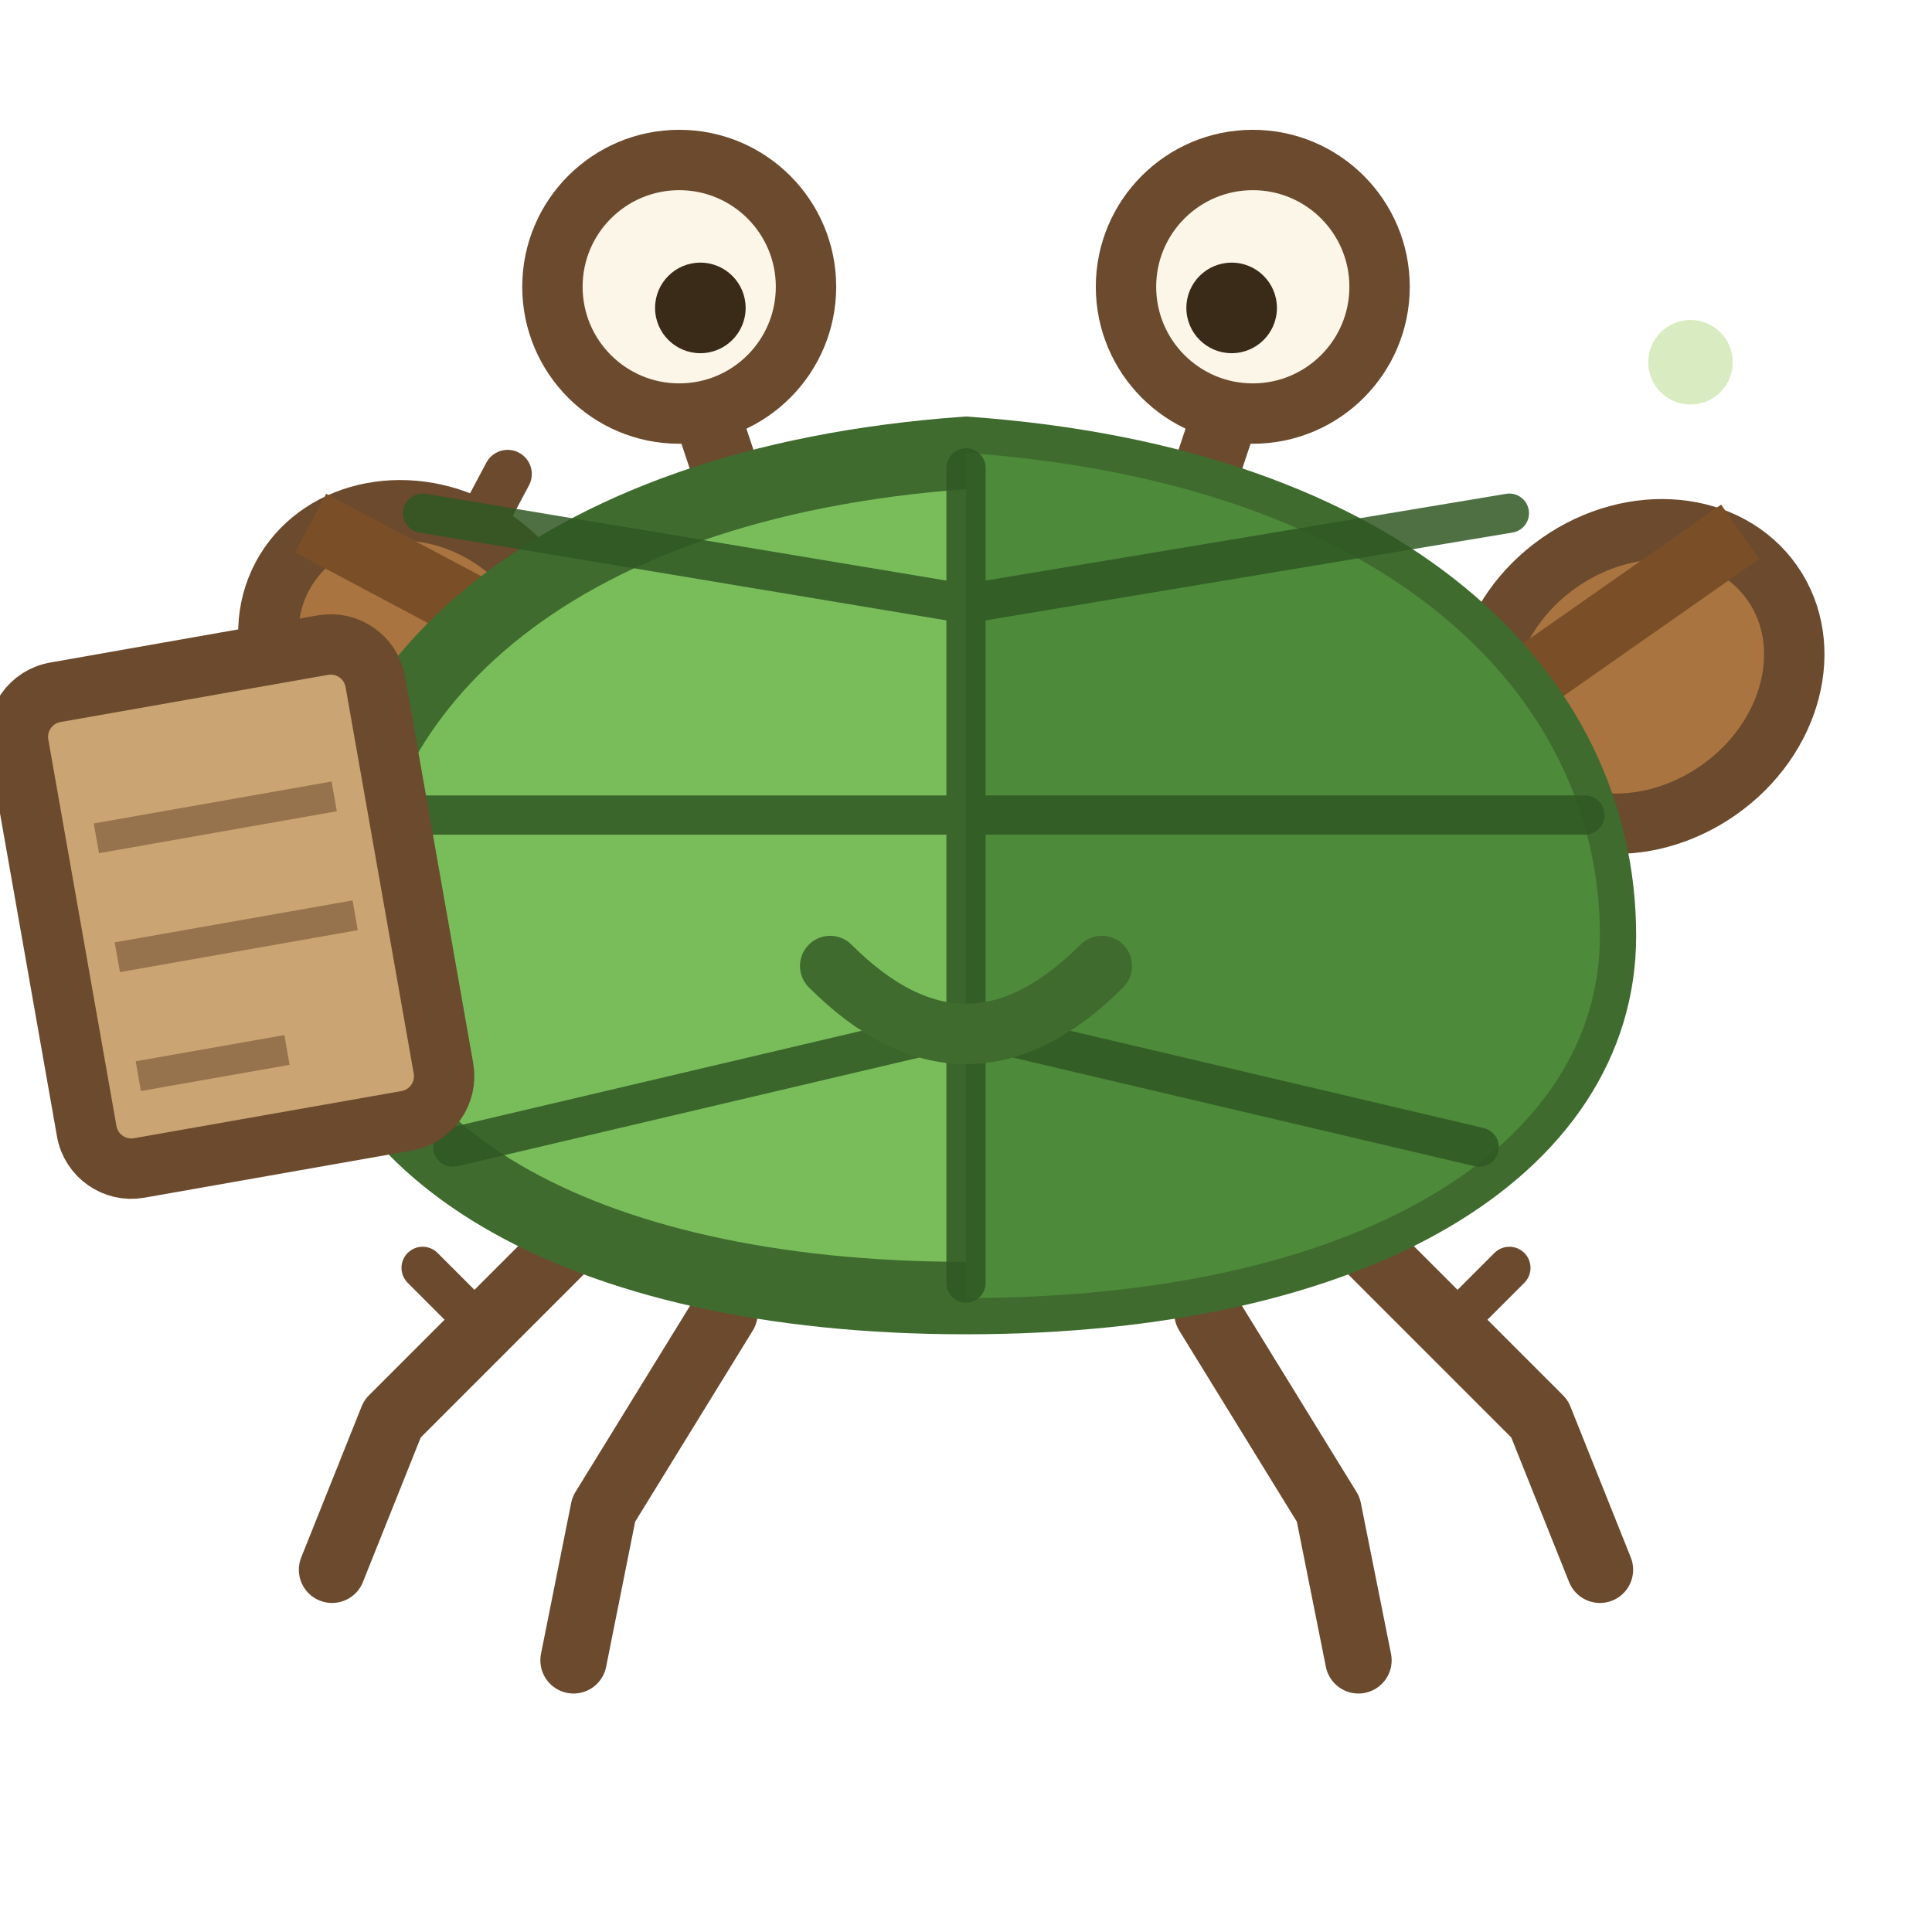
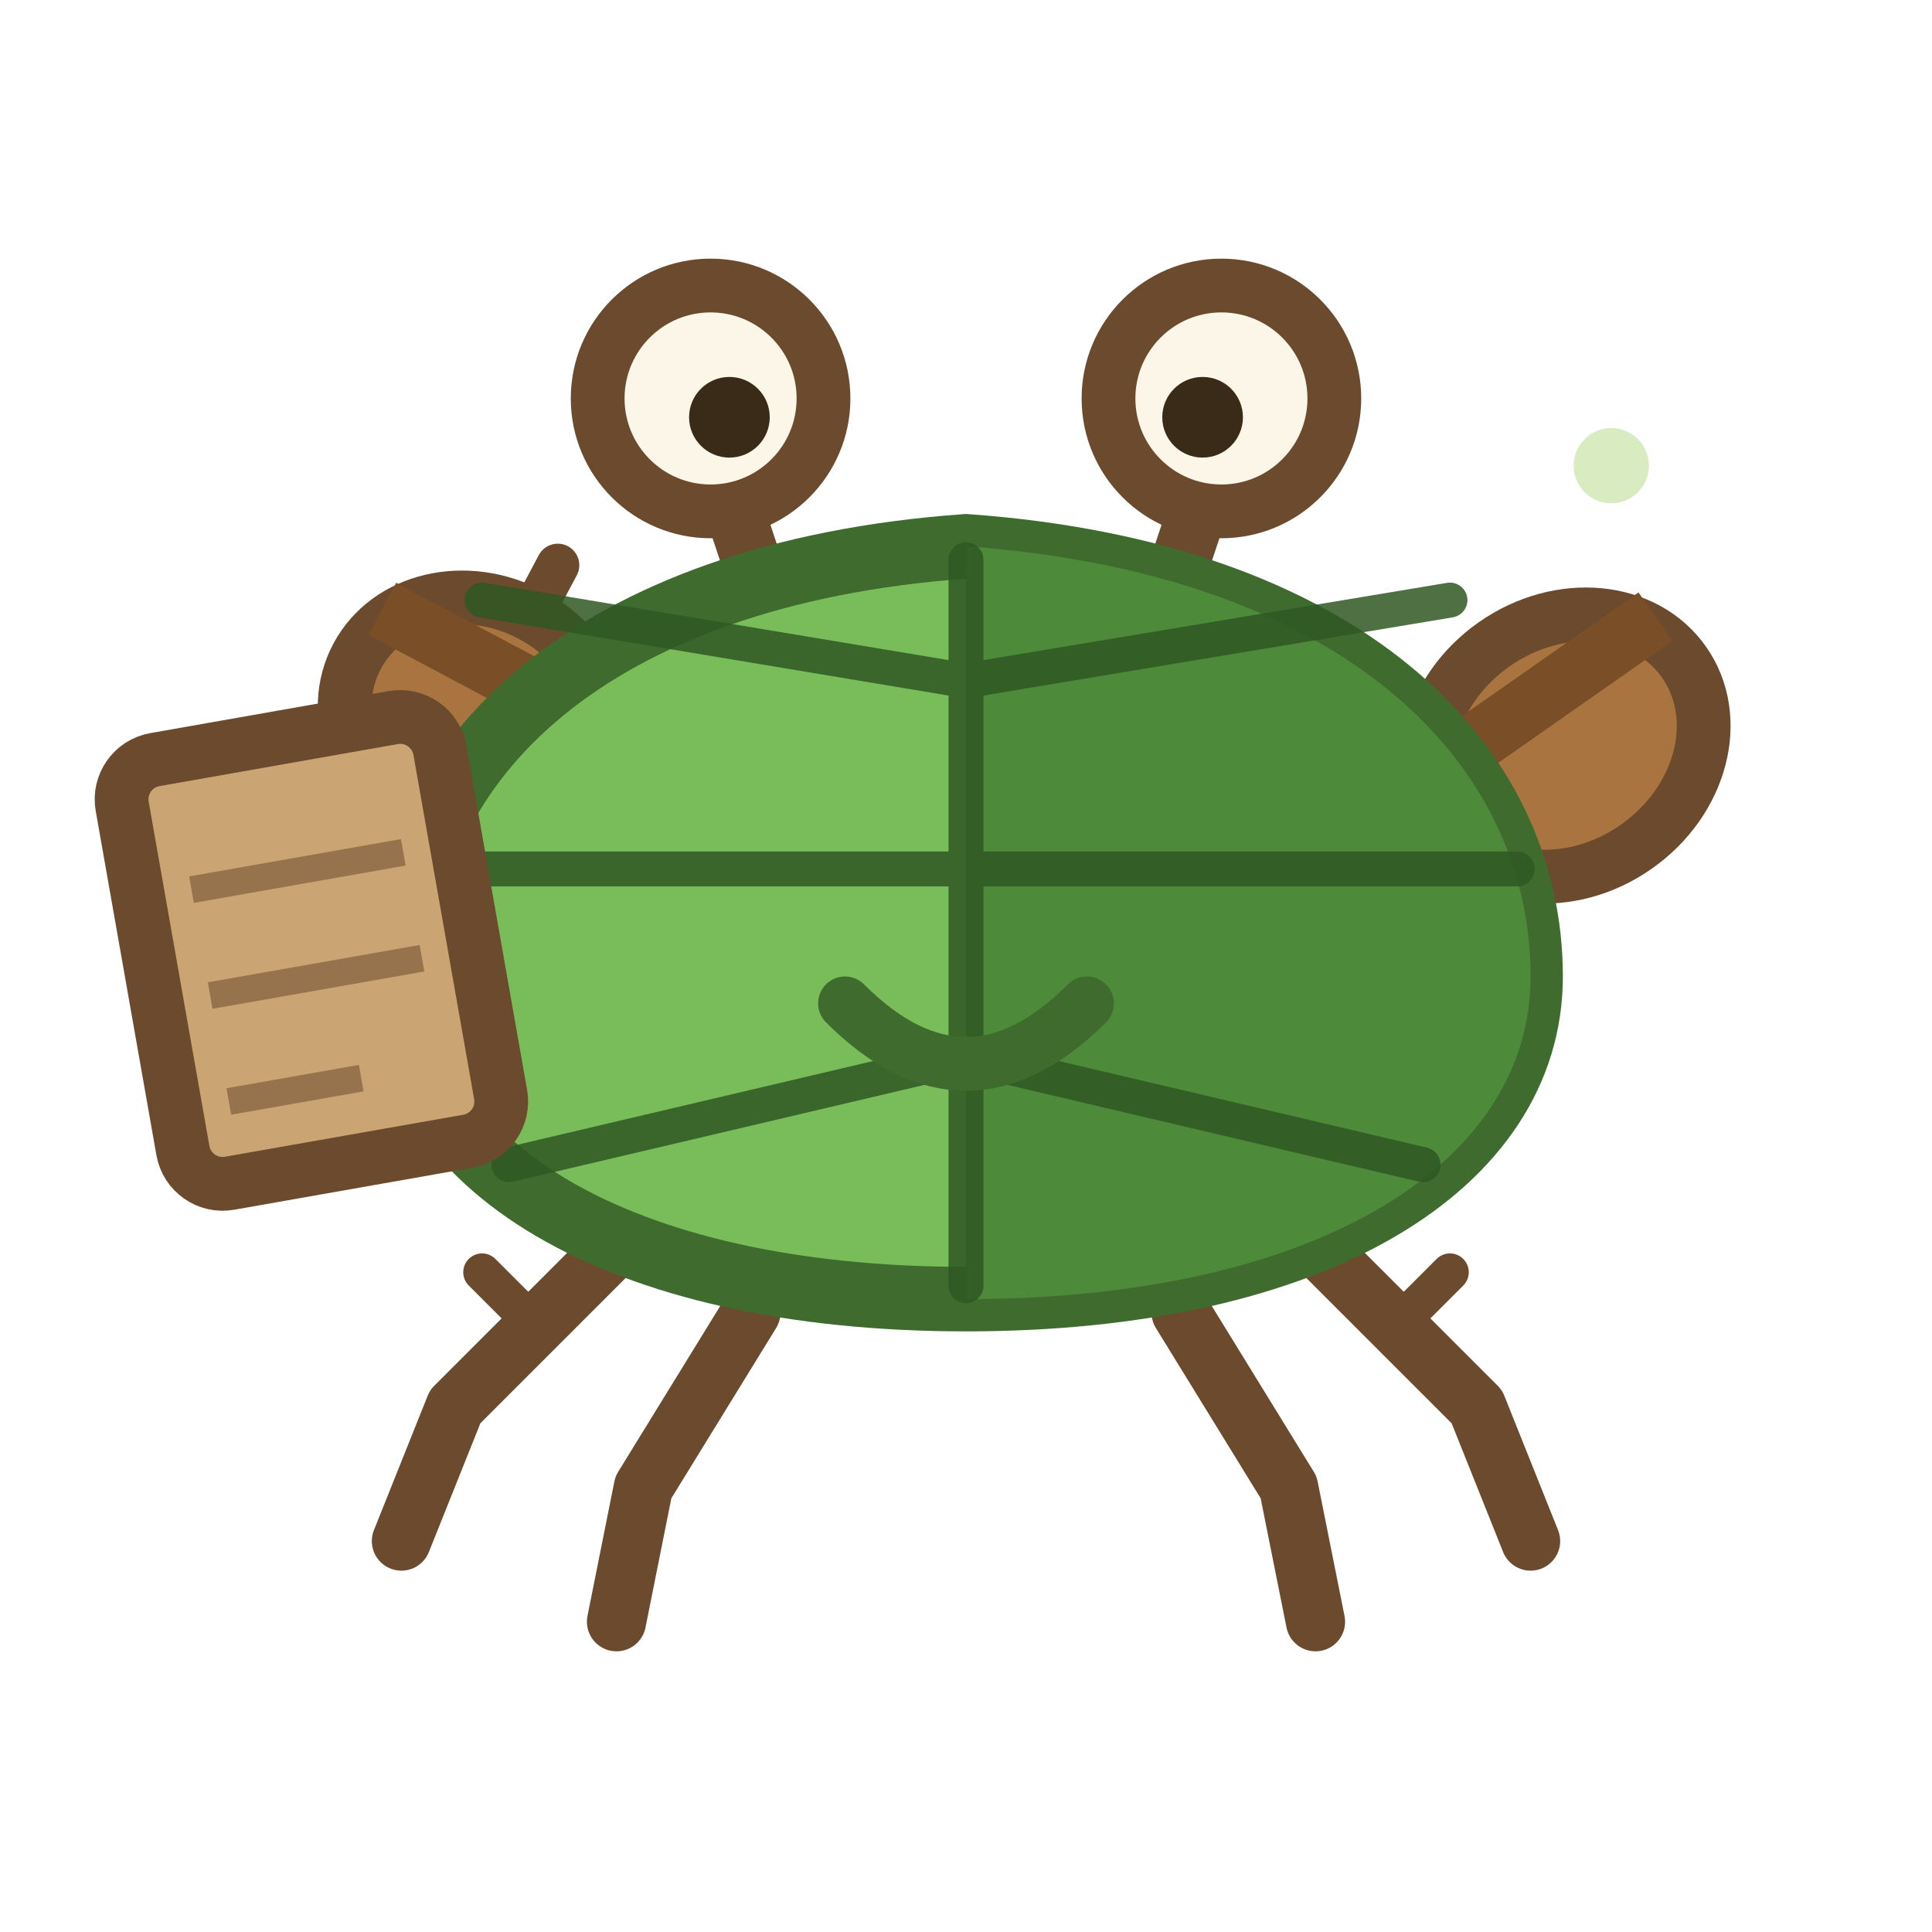
- <svg xmlns="http://www.w3.org/2000/svg" viewBox="0 0 64 64">
+ <svg xmlns="http://www.w3.org/2000/svg" viewBox="-3.93 -5.32 71.86 71.86">
  <g fill="none" stroke="#6b4a2e" stroke-width="2.2" stroke-linecap="round" stroke-linejoin="round">
    <path d="M19 41 L13 47 L11 52" />
    <path d="M24 43.5 L20 50 L19 55" />
    <path d="M45 41 L51 47 L53 52" />
    <path d="M40 43.5 L44 50 L45 55" />
    <path d="M17 32 L12 27" />
    <path d="M47 32 L52 26" />
    <path d="M25 18.5 L23 12.5" />
    <path d="M39 18.5 L41 12.5" />
  </g>
  <g fill="none" stroke="#6b4a2e" stroke-width="1.4" stroke-linecap="round">
    <path d="M16 44 L14 42 M48 44 L50 42" />
  </g>
  <circle cx="22.5" cy="9.5" r="4.2" fill="#fcf6e8" stroke="#6b4a2e" stroke-width="2" />
  <circle cx="41.5" cy="9.5" r="4.2" fill="#fcf6e8" stroke="#6b4a2e" stroke-width="2" />
  <circle cx="23.2" cy="10.2" r="1.5" fill="#3a2a18" />
  <circle cx="40.8" cy="10.2" r="1.5" fill="#3a2a18" />
  <g transform="rotate(28 14 21)">
    <ellipse cx="14" cy="21.5" rx="5" ry="4.4" fill="#a9743f" stroke="#6b4a2e" stroke-width="2" />
    <path d="M9 19.5 L19 19.5" stroke="#7a4f28" stroke-width="2.2" />
    <path d="M14 17 L14 15" stroke="#6b4a2e" stroke-width="1.6" stroke-linecap="round" />
  </g>
  <g transform="rotate(-35 54 22)">
    <ellipse cx="54" cy="22.5" rx="5.4" ry="4.6" fill="#a9743f" stroke="#6b4a2e" stroke-width="2" />
    <path d="M48.5 20.5 L59.5 20.5" stroke="#7a4f28" stroke-width="2.2" />
  </g>
  <path d="M11 31 C11 23 18 16 32 15 C46 16 53 23 53 31 C53 38 45 43 32 43 C19 43 11 38 11 31 Z" fill="#79bd5b" stroke="#3f6b2e" stroke-width="2.4" />
  <path d="M32 15 C46 16 53 23 53 31 C53 38 45 43 32 43 Z" fill="#4d8a3a" />
  <g fill="none" stroke="#2f5722" stroke-width="1.3" stroke-linecap="round" opacity="0.85">
    <path d="M32 15.5 L32 42.5" />
    <path d="M32 20 L14 17 M32 20 L50 17 M32 27 L11.5 27 M32 27 L52.5 27 M32 34 L15 38 M32 34 L49 38" />
  </g>
  <path d="M27.5 32 Q32 36.5 36.5 32" fill="none" stroke="#3f6b2e" stroke-width="2" stroke-linecap="round" />
  <g transform="rotate(-10 8 32)">
    <rect x="2" y="22" width="12" height="16" rx="1.5" fill="#caa472" stroke="#6b4a2e" stroke-width="2" />
    <path d="M4 27 L12 27 M4 31 L12 31 M4 35 L9 35" stroke="#6b4a2e" stroke-width="1" opacity="0.55" />
  </g>
  <circle cx="56" cy="12" r="1.4" fill="#cfe6b0" opacity="0.8" />
</svg>
